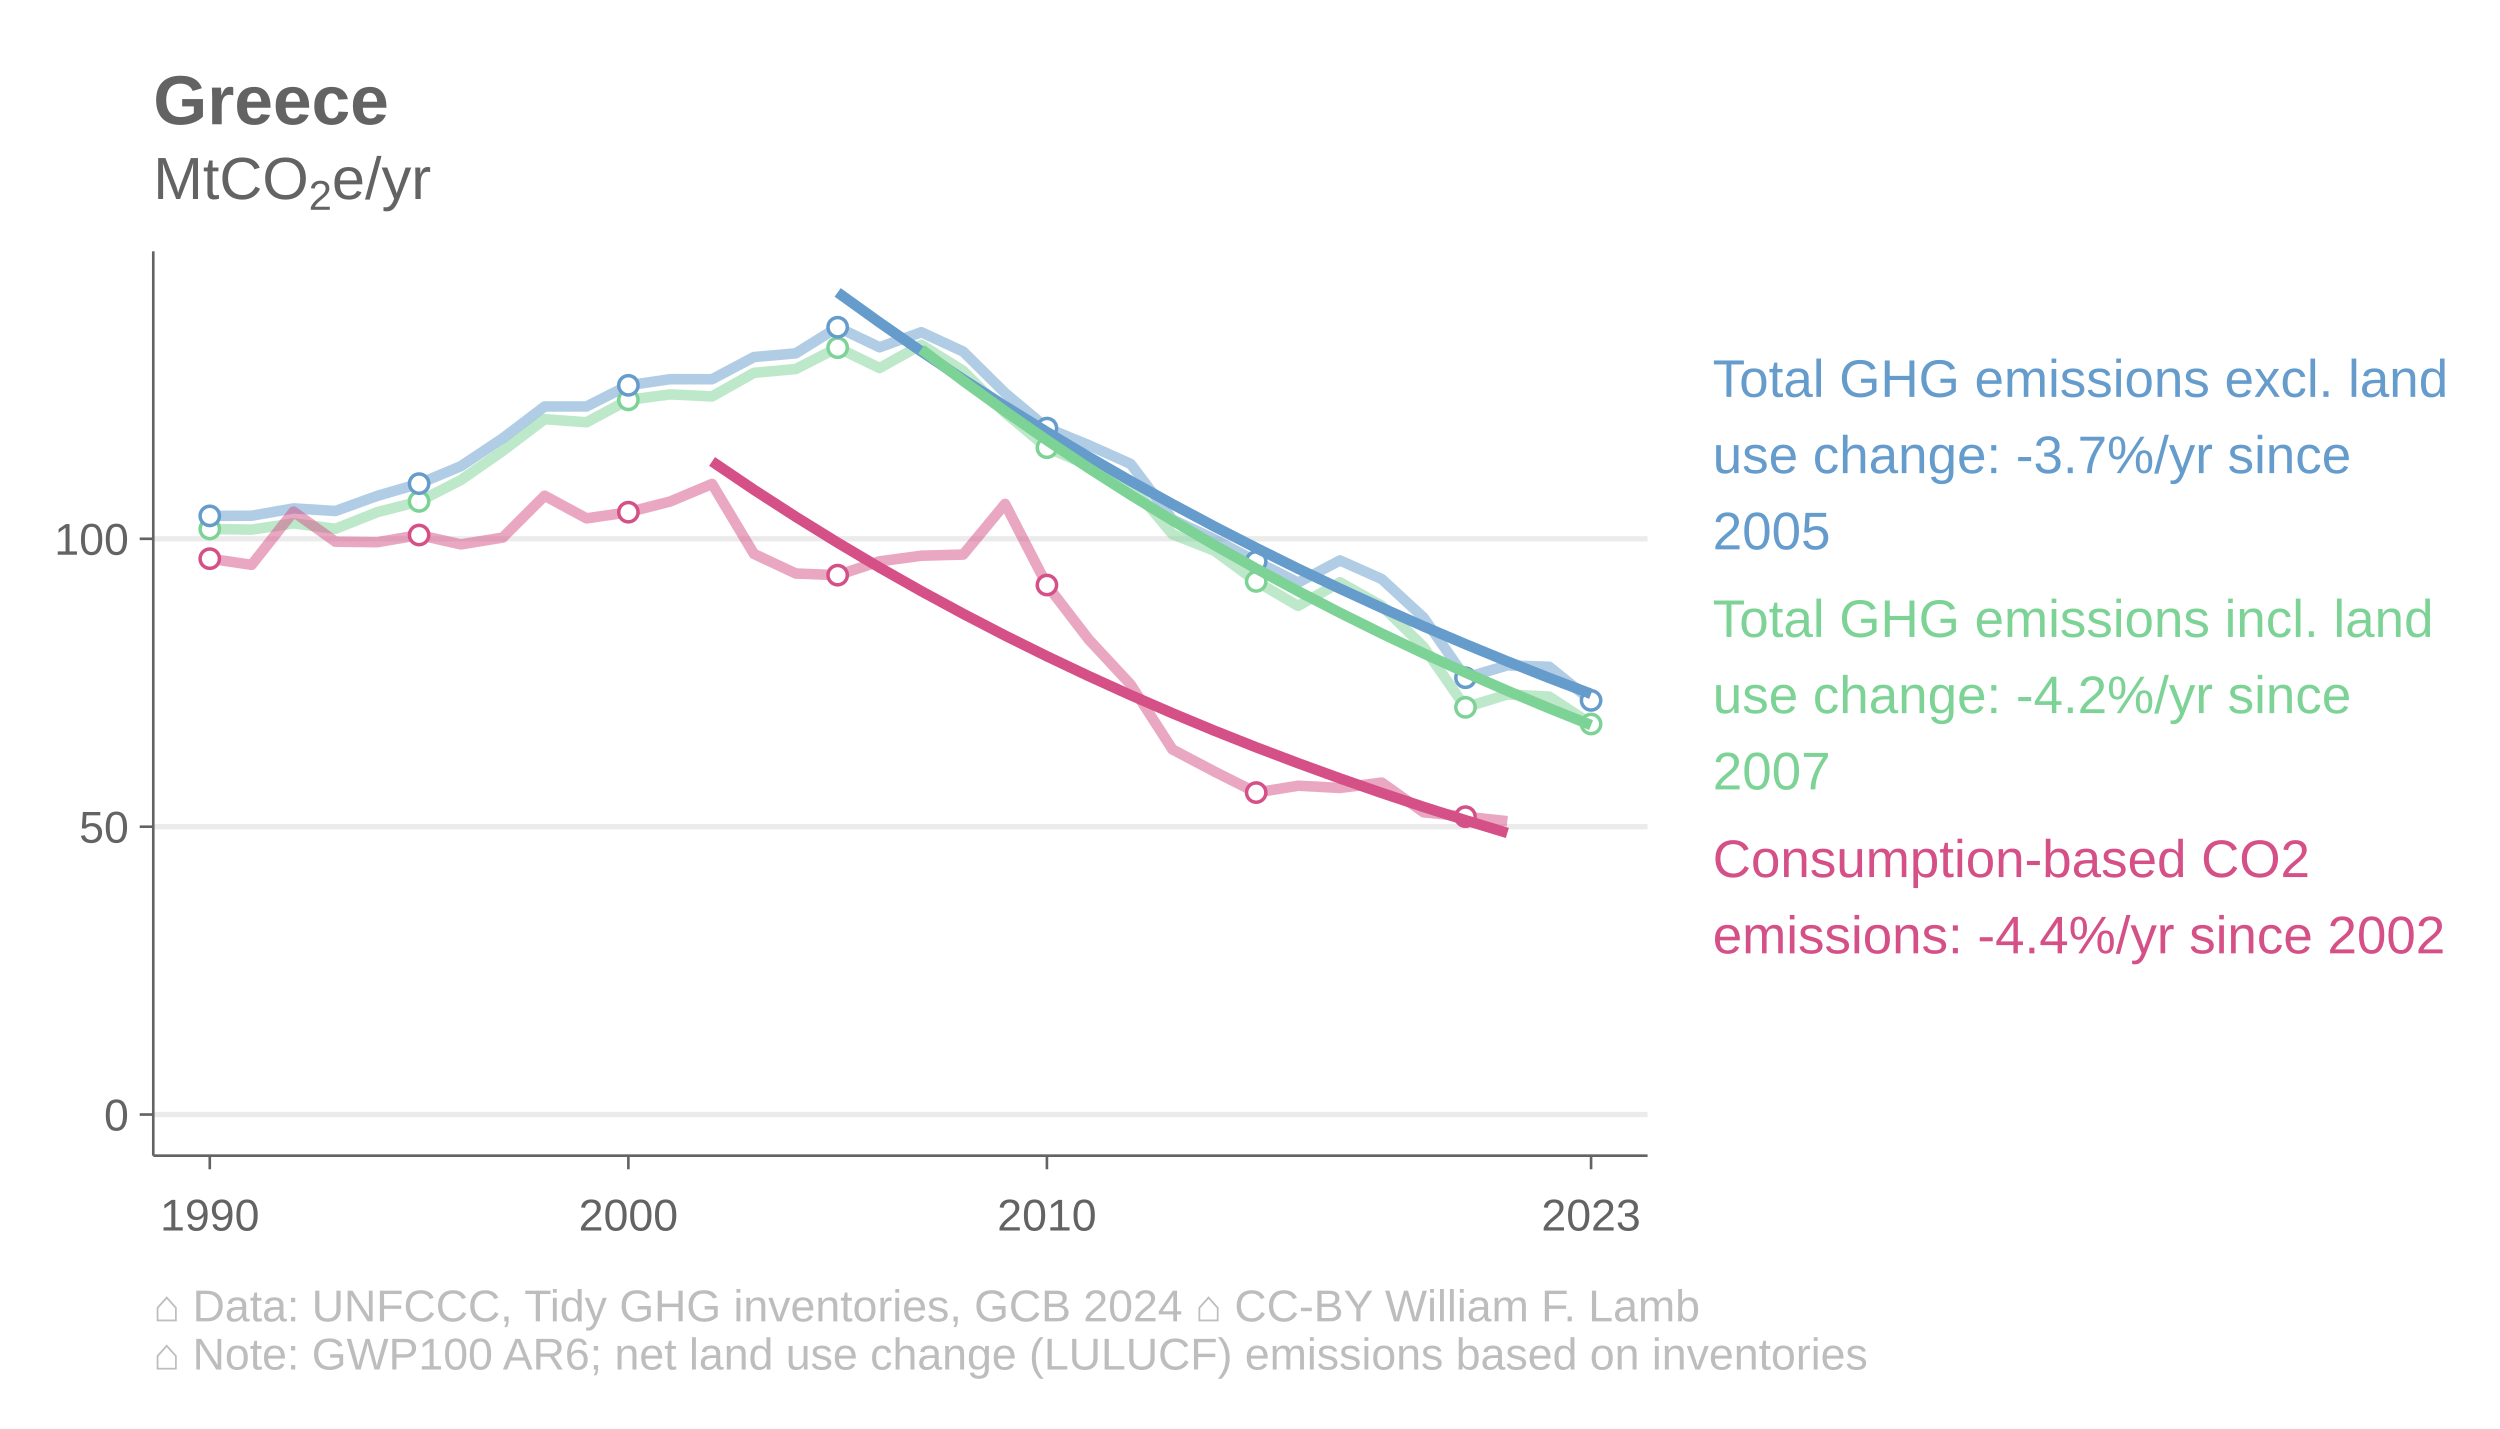
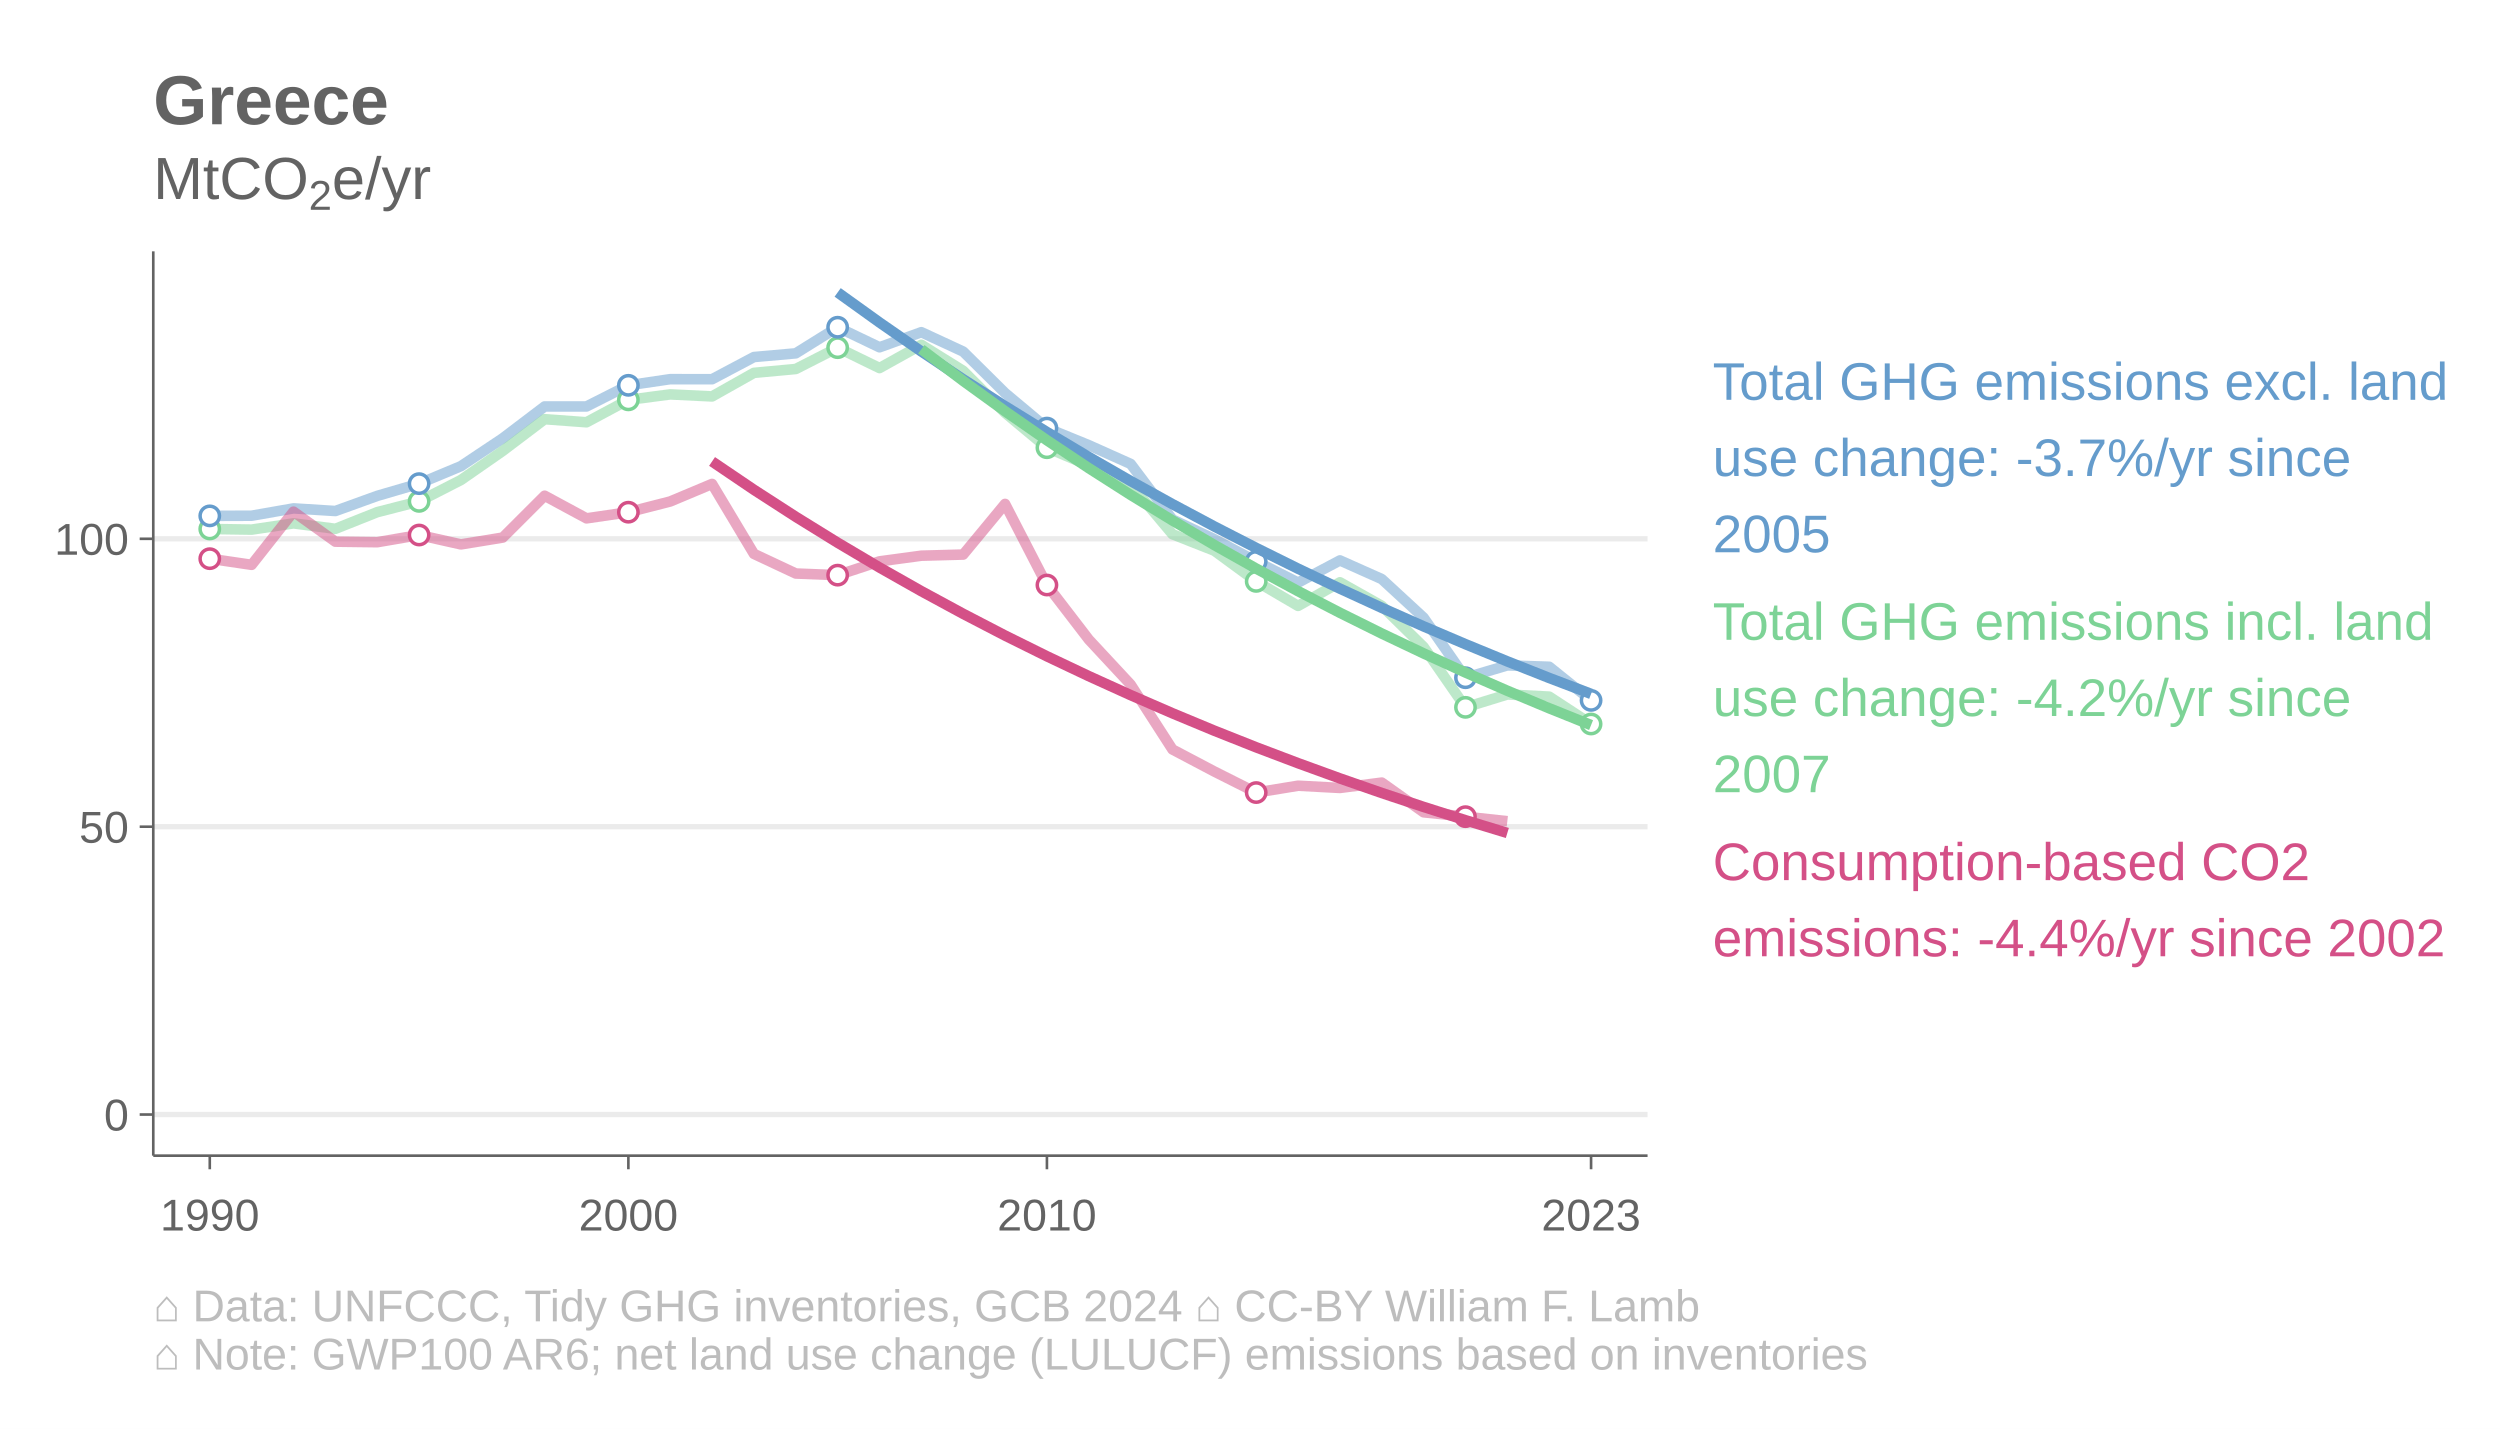
<svg xmlns="http://www.w3.org/2000/svg" class="svglite" width="504.00pt" height="288.00pt" viewBox="0 0 504.00 288.00">
  <defs>
    <style type="text/css">
    .svglite line, .svglite polyline, .svglite polygon, .svglite path, .svglite rect, .svglite circle {
      fill: none;
      stroke: #000000;
      stroke-linecap: round;
      stroke-linejoin: round;
      stroke-miterlimit: 10.00;
    }
    .svglite text {
      white-space: pre;
    }
  </style>
  </defs>
  <rect width="100%" height="100%" style="stroke: none; fill: #FFFFFF;" />
  <defs>
    <clipPath id="cpMC4wMHw1MDQuMDB8MC4wMHwyODguMDA=">
      <rect x="0.00" y="0.00" width="504.00" height="288.00" />
    </clipPath>
  </defs>
  <g clip-path="url(#cpMC4wMHw1MDQuMDB8MC4wMHwyODguMDA=)">
    <rect x="0.00" y="0.00" width="504.00" height="288.00" style="stroke-width: 1.07; stroke: #FFFFFF; fill: #FFFFFF;" />
  </g>
  <defs>
    <clipPath id="cpMzAuOTB8NDk4LjUyfDUwLjY3fDIzMi45OA==">
      <rect x="30.90" y="50.67" width="467.62" height="182.31" />
    </clipPath>
  </defs>
  <g clip-path="url(#cpMzAuOTB8NDk4LjUyfDUwLjY3fDIzMi45OA==)">
</g>
  <g clip-path="url(#cpMC4wMHw1MDQuMDB8MC4wMHwyODguMDA=)">
</g>
  <defs>
    <clipPath id="cpNS40OHwzMzcuNjN8NS40OHwyODIuNTI=">
      <rect x="5.48" y="5.48" width="332.15" height="277.04" />
    </clipPath>
  </defs>
  <g clip-path="url(#cpNS40OHwzMzcuNjN8NS40OHwyODIuNTI=)">
    <rect x="5.48" y="5.48" width="332.15" height="277.04" style="stroke-width: 1.07; stroke: #FFFFFF; fill: #FFFFFF;" />
  </g>
  <g clip-path="url(#cpMC4wMHw1MDQuMDB8MC4wMHwyODguMDA=)">
</g>
  <defs>
    <clipPath id="cpMzM3LjYzfDQ5OC41Mnw1LjQ4fDI4Mi41Mg==">
      <rect x="337.63" y="5.48" width="160.89" height="277.04" />
    </clipPath>
  </defs>
  <g clip-path="url(#cpMzM3LjYzfDQ5OC41Mnw1LjQ4fDI4Mi41Mg==)">
    <rect x="337.63" y="5.48" width="160.89" height="277.04" style="stroke-width: 1.07; stroke: #FFFFFF; fill: #FFFFFF;" />
  </g>
  <g clip-path="url(#cpMC4wMHw1MDQuMDB8MC4wMHwyODguMDA=)">
</g>
  <defs>
    <clipPath id="cpMzAuOTB8MzMyLjE1fDUwLjY3fDIzMi45OA==">
      <rect x="30.90" y="50.67" width="301.25" height="182.31" />
    </clipPath>
  </defs>
  <g clip-path="url(#cpMzAuOTB8MzMyLjE1fDUwLjY3fDIzMi45OA==)">
    <polyline points="30.90,224.69 332.15,224.69 " style="stroke-width: 1.07; stroke: #EBEBEB; stroke-linecap: butt;" />
    <polyline points="30.90,166.66 332.15,166.66 " style="stroke-width: 1.07; stroke: #EBEBEB; stroke-linecap: butt;" />
    <polyline points="30.90,108.62 332.15,108.62 " style="stroke-width: 1.07; stroke: #EBEBEB; stroke-linecap: butt;" />
    <polyline points="42.29,104.00 50.73,103.97 59.17,102.49 67.61,103.02 76.05,99.97 84.49,97.50 92.92,93.98 101.36,88.35 109.80,81.94 118.24,81.94 126.68,77.68 135.11,76.44 143.55,76.45 151.99,71.98 160.43,71.23 168.87,65.97 177.31,70.01 185.74,66.97 194.18,70.88 202.62,79.23 211.06,86.30 219.50,89.75 227.94,93.53 236.37,104.73 244.81,108.70 253.25,113.18 261.69,117.45 270.13,112.98 278.56,116.74 287.00,124.52 295.44,136.63 303.88,134.14 312.32,134.42 320.76,141.20 " style="stroke-width: 2.13; stroke: #659CCC; stroke-opacity: 0.50; stroke-linecap: butt;" />
    <polyline points="42.29,106.64 50.73,106.77 59.17,105.51 67.61,106.61 76.05,103.25 84.49,101.08 92.92,96.77 101.36,90.90 109.80,84.51 118.24,85.13 126.68,80.61 135.11,79.51 143.55,79.92 151.99,75.17 160.43,74.39 168.87,70.09 177.31,74.20 185.74,69.51 194.18,74.76 202.62,83.22 211.06,90.26 219.50,93.84 227.94,97.66 236.37,107.70 244.81,111.03 253.25,117.21 261.69,122.15 270.13,117.39 278.56,122.13 287.00,130.42 295.44,142.60 303.88,140.00 312.32,140.44 320.76,145.96 " style="stroke-width: 2.13; stroke: #7DD396; stroke-opacity: 0.50; stroke-linecap: butt;" />
    <polyline points="42.29,112.63 50.73,113.87 59.17,103.15 67.61,109.20 76.05,109.31 84.49,107.86 92.92,109.75 101.36,108.37 109.80,99.94 118.24,104.50 126.68,103.26 135.11,101.10 143.55,97.56 151.99,111.66 160.43,115.62 168.87,115.95 177.31,113.17 185.74,112.03 194.18,111.80 202.62,101.59 211.06,117.94 219.50,128.93 227.94,138.01 236.37,151.09 244.81,155.54 253.25,159.78 261.69,158.40 270.13,158.85 278.56,157.77 287.00,163.76 295.44,164.64 303.88,165.56 " style="stroke-width: 2.13; stroke: #D45087; stroke-opacity: 0.50; stroke-linecap: butt;" />
    <circle cx="42.29" cy="106.64" r="1.95" style="stroke-width: 0.71; stroke: #7DD396; fill: #FFFFFF;" />
    <circle cx="84.49" cy="101.08" r="1.95" style="stroke-width: 0.71; stroke: #7DD396; fill: #FFFFFF;" />
    <circle cx="126.68" cy="80.61" r="1.95" style="stroke-width: 0.71; stroke: #7DD396; fill: #FFFFFF;" />
    <circle cx="168.87" cy="70.09" r="1.95" style="stroke-width: 0.71; stroke: #7DD396; fill: #FFFFFF;" />
    <circle cx="211.06" cy="90.26" r="1.95" style="stroke-width: 0.71; stroke: #7DD396; fill: #FFFFFF;" />
    <circle cx="253.25" cy="117.21" r="1.95" style="stroke-width: 0.71; stroke: #7DD396; fill: #FFFFFF;" />
    <circle cx="295.44" cy="142.60" r="1.95" style="stroke-width: 0.71; stroke: #7DD396; fill: #FFFFFF;" />
    <circle cx="320.76" cy="145.96" r="1.95" style="stroke-width: 0.71; stroke: #7DD396; fill: #FFFFFF;" />
    <circle cx="42.29" cy="104.00" r="1.95" style="stroke-width: 0.71; stroke: #659CCC; fill: #FFFFFF;" />
    <circle cx="84.49" cy="97.50" r="1.95" style="stroke-width: 0.71; stroke: #659CCC; fill: #FFFFFF;" />
    <circle cx="126.68" cy="77.68" r="1.95" style="stroke-width: 0.71; stroke: #659CCC; fill: #FFFFFF;" />
    <circle cx="168.87" cy="65.97" r="1.95" style="stroke-width: 0.71; stroke: #659CCC; fill: #FFFFFF;" />
    <circle cx="211.06" cy="86.30" r="1.95" style="stroke-width: 0.71; stroke: #659CCC; fill: #FFFFFF;" />
    <circle cx="253.25" cy="113.18" r="1.95" style="stroke-width: 0.71; stroke: #659CCC; fill: #FFFFFF;" />
    <circle cx="295.44" cy="136.63" r="1.95" style="stroke-width: 0.71; stroke: #659CCC; fill: #FFFFFF;" />
    <circle cx="320.76" cy="141.20" r="1.95" style="stroke-width: 0.71; stroke: #659CCC; fill: #FFFFFF;" />
    <circle cx="42.29" cy="112.63" r="1.95" style="stroke-width: 0.71; stroke: #D45087; fill: #FFFFFF;" />
    <circle cx="84.49" cy="107.86" r="1.95" style="stroke-width: 0.71; stroke: #D45087; fill: #FFFFFF;" />
    <circle cx="126.68" cy="103.26" r="1.95" style="stroke-width: 0.71; stroke: #D45087; fill: #FFFFFF;" />
    <circle cx="168.87" cy="115.95" r="1.95" style="stroke-width: 0.71; stroke: #D45087; fill: #FFFFFF;" />
    <circle cx="211.06" cy="117.94" r="1.95" style="stroke-width: 0.71; stroke: #D45087; fill: #FFFFFF;" />
    <circle cx="253.25" cy="159.78" r="1.95" style="stroke-width: 0.71; stroke: #D45087; fill: #FFFFFF;" />
    <circle cx="295.44" cy="164.64" r="1.95" style="stroke-width: 0.71; stroke: #D45087; fill: #FFFFFF;" />
    <polyline points="168.87,58.95 177.31,65.01 185.74,70.85 194.18,76.47 202.62,81.88 211.06,87.10 219.50,92.13 227.94,96.98 236.37,101.64 244.81,106.14 253.25,110.47 261.69,114.65 270.13,118.67 278.56,122.54 287.00,126.28 295.44,129.87 303.88,133.34 312.32,136.68 320.76,139.89 " style="stroke-width: 2.13; stroke: #659CCC; stroke-linecap: butt;" />
    <polyline points="185.74,70.41 194.18,76.79 202.62,82.90 211.06,88.76 219.50,94.38 227.94,99.77 236.37,104.93 244.81,109.88 253.25,114.63 261.69,119.18 270.13,123.54 278.56,127.72 287.00,131.73 295.44,135.58 303.88,139.26 312.32,142.79 320.76,146.18 " style="stroke-width: 2.13; stroke: #7DD396; stroke-linecap: butt;" />
    <polyline points="143.55,93.03 151.99,98.74 160.43,104.19 168.87,109.41 177.31,114.41 185.74,119.18 194.18,123.75 202.62,128.13 211.06,132.31 219.50,136.31 227.94,140.14 236.37,143.80 244.81,147.31 253.25,150.66 261.69,153.86 270.13,156.93 278.56,159.87 287.00,162.68 295.44,165.36 303.88,167.93 " style="stroke-width: 2.13; stroke: #D45087; stroke-linecap: butt;" />
  </g>
  <g clip-path="url(#cpMC4wMHw1MDQuMDB8MC4wMHwyODguMDA=)">
    <polyline points="30.90,232.98 30.90,50.67 " style="stroke-width: 0.53; stroke: #636363; stroke-linecap: butt;" />
    <text x="25.97" y="227.91" text-anchor="end" style="font-size: 9.00px;fill: #636363; font-family: &quot;Arial&quot;;" textLength="5.00px" lengthAdjust="spacingAndGlyphs">0</text>
    <text x="25.97" y="169.88" text-anchor="end" style="font-size: 9.00px;fill: #636363; font-family: &quot;Arial&quot;;" textLength="10.01px" lengthAdjust="spacingAndGlyphs">50</text>
    <text x="25.97" y="111.84" text-anchor="end" style="font-size: 9.00px;fill: #636363; font-family: &quot;Arial&quot;;" textLength="15.01px" lengthAdjust="spacingAndGlyphs">100</text>
    <polyline points="28.16,224.69 30.90,224.69 " style="stroke-width: 0.53; stroke: #636363; stroke-linecap: butt;" />
    <polyline points="28.16,166.66 30.90,166.66 " style="stroke-width: 0.53; stroke: #636363; stroke-linecap: butt;" />
    <polyline points="28.16,108.62 30.90,108.62 " style="stroke-width: 0.53; stroke: #636363; stroke-linecap: butt;" />
    <polyline points="30.90,232.98 332.15,232.98 " style="stroke-width: 0.53; stroke: #636363; stroke-linecap: butt;" />
    <polyline points="42.29,235.72 42.29,232.98 " style="stroke-width: 0.53; stroke: #636363; stroke-linecap: butt;" />
    <polyline points="126.68,235.72 126.68,232.98 " style="stroke-width: 0.53; stroke: #636363; stroke-linecap: butt;" />
    <polyline points="211.06,235.72 211.06,232.98 " style="stroke-width: 0.53; stroke: #636363; stroke-linecap: butt;" />
    <polyline points="320.76,235.72 320.76,232.98 " style="stroke-width: 0.53; stroke: #636363; stroke-linecap: butt;" />
    <text x="42.29" y="248.08" text-anchor="middle" style="font-size: 9.00px;fill: #636363; font-family: &quot;Arial&quot;;" textLength="20.02px" lengthAdjust="spacingAndGlyphs">1990</text>
    <text x="126.68" y="248.08" text-anchor="middle" style="font-size: 9.00px;fill: #636363; font-family: &quot;Arial&quot;;" textLength="20.02px" lengthAdjust="spacingAndGlyphs">2000</text>
    <text x="211.06" y="248.08" text-anchor="middle" style="font-size: 9.00px;fill: #636363; font-family: &quot;Arial&quot;;" textLength="20.02px" lengthAdjust="spacingAndGlyphs">2010</text>
    <text x="320.76" y="248.08" text-anchor="middle" style="font-size: 9.00px;fill: #636363; font-family: &quot;Arial&quot;;" textLength="20.02px" lengthAdjust="spacingAndGlyphs">2023</text>
    <text x="30.90" y="40.12" style="font-size: 12.00px;fill: #636363; font-family: &quot;Arial&quot;;" textLength="31.34px" lengthAdjust="spacingAndGlyphs">MtCO</text>
    <text x="62.24" y="42.30" style="font-size: 8.40px;fill: #636363; font-family: &quot;Arial&quot;;" textLength="4.67px" lengthAdjust="spacingAndGlyphs">2</text>
    <text x="66.91" y="40.12" style="font-size: 12.00px;fill: #636363; font-family: &quot;Arial&quot;;" textLength="20.01px" lengthAdjust="spacingAndGlyphs">e/yr</text>
    <text x="30.90" y="25.05" style="font-size: 14.00px; font-weight: bold;fill: #636363; font-family: &quot;Arial&quot;;" textLength="47.47px" lengthAdjust="spacingAndGlyphs">Greece</text>
    <text x="30.90" y="266.38" style="font-size: 9.00px;fill: #BDBDBD; font-family: &quot;Arial&quot;;" textLength="321.75px" lengthAdjust="spacingAndGlyphs">⌂ Data: UNFCCC, Tidy GHG inventories, GCB 2024   ⌂ CC-BY William F. Lamb  </text>
    <text x="30.90" y="276.10" style="font-size: 9.00px;fill: #BDBDBD; font-family: &quot;Arial&quot;;" textLength="345.55px" lengthAdjust="spacingAndGlyphs">⌂ Note: GWP100 AR6; net land use change (LULUCF) emissions based on inventories</text>
  </g>
  <defs>
    <clipPath id="cpMzQwLjM3fDQ5OC41Mnw1MC42N3wyMzIuOTg=">
      <rect x="340.37" y="50.67" width="158.15" height="182.31" />
    </clipPath>
  </defs>
  <g clip-path="url(#cpMzQwLjM3fDQ5OC41Mnw1MC42N3wyMzIuOTg=)">
-     <text x="345.29" y="80.01" style="font-size: 10.67px;fill: #659CCC; font-family: &quot;Arial&quot;;" textLength="148.05px" lengthAdjust="spacingAndGlyphs">Total GHG emissions excl. land</text>
-     <text x="345.29" y="95.38" style="font-size: 10.67px;fill: #659CCC; font-family: &quot;Arial&quot;;" textLength="128.52px" lengthAdjust="spacingAndGlyphs">use change: -3.7%/yr since</text>
-     <text x="345.29" y="110.74" style="font-size: 10.67px;fill: #659CCC; font-family: &quot;Arial&quot;;" textLength="23.70px" lengthAdjust="spacingAndGlyphs">2005</text>
-     <text x="345.30" y="128.41" style="font-size: 10.67px;fill: #7DD396; font-family: &quot;Arial&quot;;" textLength="145.09px" lengthAdjust="spacingAndGlyphs">Total GHG emissions incl. land</text>
-     <text x="345.30" y="143.77" style="font-size: 10.67px;fill: #7DD396; font-family: &quot;Arial&quot;;" textLength="128.52px" lengthAdjust="spacingAndGlyphs">use change: -4.2%/yr since</text>
-     <text x="345.30" y="159.14" style="font-size: 10.67px;fill: #7DD396; font-family: &quot;Arial&quot;;" textLength="23.70px" lengthAdjust="spacingAndGlyphs">2007</text>
-     <text x="345.29" y="176.82" style="font-size: 10.67px;fill: #D45087; font-family: &quot;Arial&quot;;" textLength="120.23px" lengthAdjust="spacingAndGlyphs">Consumption-based CO2</text>
-     <text x="345.29" y="192.19" style="font-size: 10.67px;fill: #D45087; font-family: &quot;Arial&quot;;" textLength="147.46px" lengthAdjust="spacingAndGlyphs">emissions: -4.4%/yr since 2002</text>
+     <text x="345.29" y="80.60" style="font-size: 10.67px;fill: #659CCC; font-family: &quot;Arial&quot;;" textLength="148.05px" lengthAdjust="spacingAndGlyphs">Total GHG emissions excl. land</text>
+     <text x="345.29" y="95.96" style="font-size: 10.67px;fill: #659CCC; font-family: &quot;Arial&quot;;" textLength="128.52px" lengthAdjust="spacingAndGlyphs">use change: -3.7%/yr since</text>
+     <text x="345.29" y="111.33" style="font-size: 10.67px;fill: #659CCC; font-family: &quot;Arial&quot;;" textLength="23.70px" lengthAdjust="spacingAndGlyphs">2005</text>
+     <text x="345.30" y="128.98" style="font-size: 10.67px;fill: #7DD396; font-family: &quot;Arial&quot;;" textLength="145.09px" lengthAdjust="spacingAndGlyphs">Total GHG emissions incl. land</text>
+     <text x="345.30" y="144.35" style="font-size: 10.67px;fill: #7DD396; font-family: &quot;Arial&quot;;" textLength="128.52px" lengthAdjust="spacingAndGlyphs">use change: -4.2%/yr since</text>
+     <text x="345.30" y="159.71" style="font-size: 10.67px;fill: #7DD396; font-family: &quot;Arial&quot;;" textLength="23.70px" lengthAdjust="spacingAndGlyphs">2007</text>
+     <text x="345.29" y="177.43" style="font-size: 10.67px;fill: #D45087; font-family: &quot;Arial&quot;;" textLength="120.23px" lengthAdjust="spacingAndGlyphs">Consumption-based CO2</text>
+     <text x="345.29" y="192.79" style="font-size: 10.67px;fill: #D45087; font-family: &quot;Arial&quot;;" textLength="147.46px" lengthAdjust="spacingAndGlyphs">emissions: -4.4%/yr since 2002</text>
  </g>
  <g clip-path="url(#cpMC4wMHw1MDQuMDB8MC4wMHwyODguMDA=)">
</g>
</svg>
